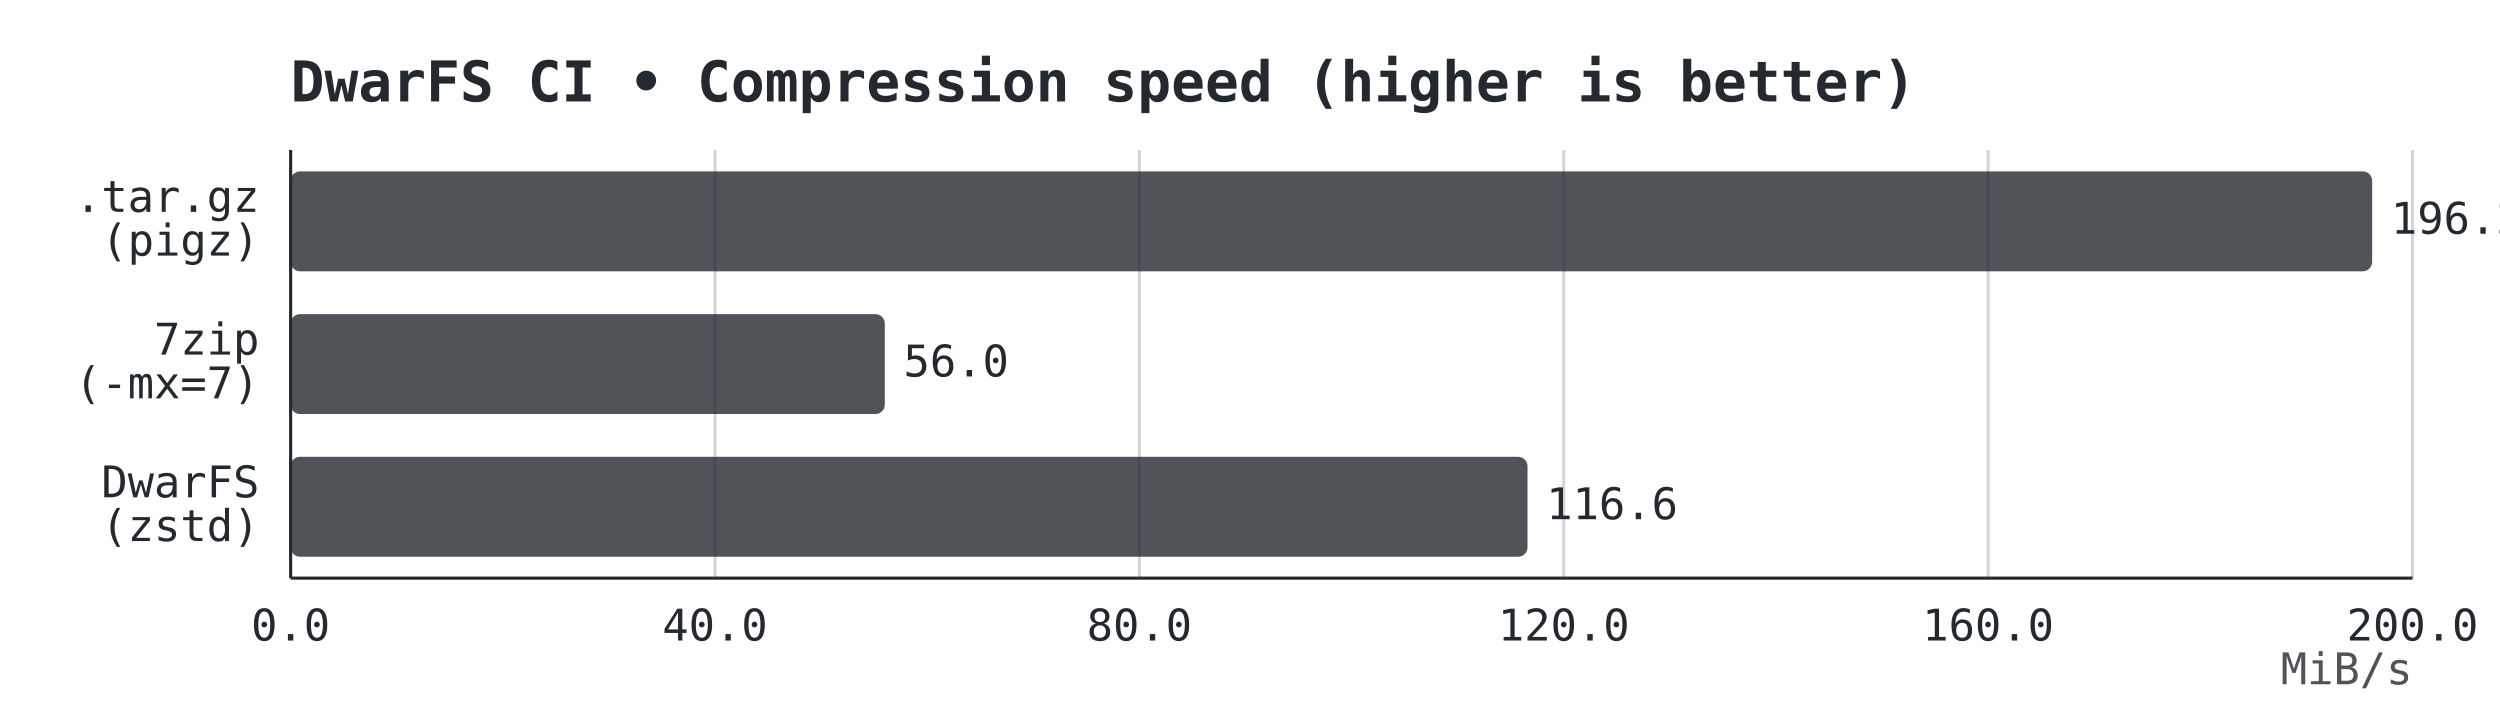
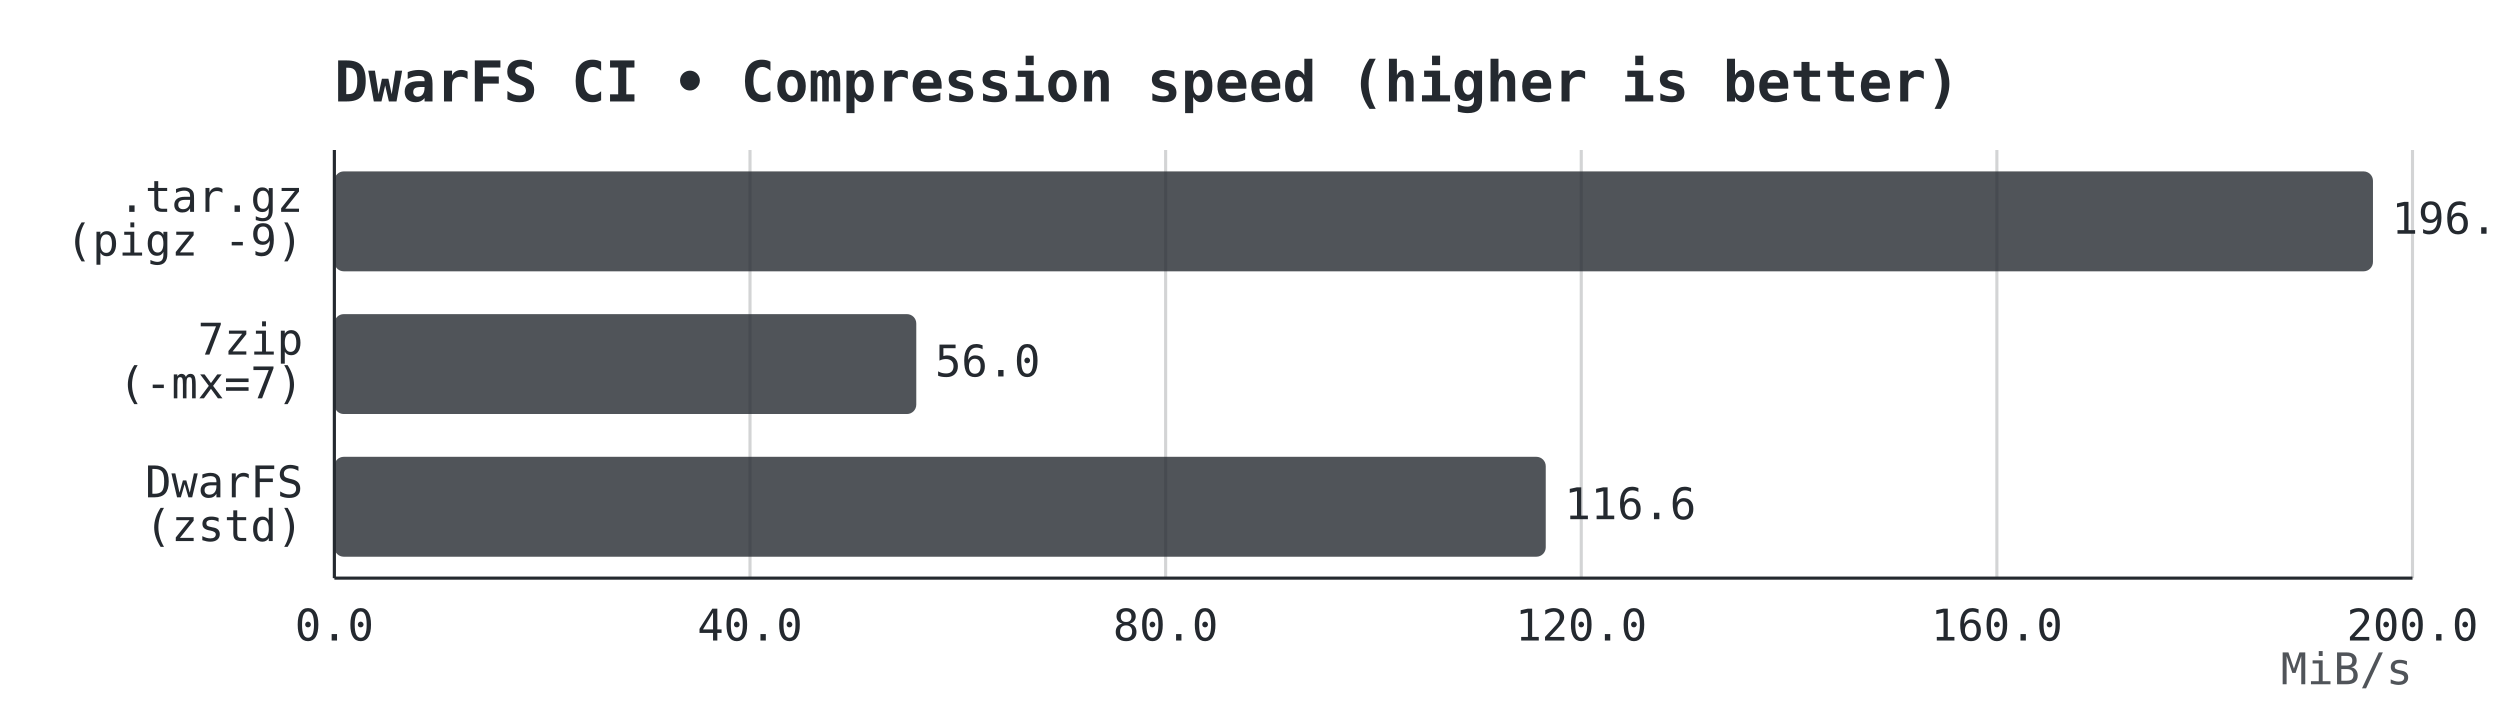
<svg xmlns="http://www.w3.org/2000/svg" width="800" height="229" viewBox="0 0 800 229" role="img" aria-label="DwarFS CI • Compression speed (higher is better)">
  <style>
    :root {
      color: var(--fgColor-default, #24292f);
      font-family: ui-monospace, SFMono-Regular, Menlo, Consolas, monospace;
    }
    @media (prefers-color-scheme: dark) {
      :root { color: var(--fgColor-default, #c9d1d9); }
    }
    .t { fill: currentColor; font-size: 14px; dominant-baseline: middle; }
    .title { font-weight: 600; font-size: 18px; dominant-baseline: hanging; }
    .axis { stroke: currentColor; stroke-width: 1; }
    .grid { stroke: currentColor; stroke-width: 1; opacity: .2; }
    .bar { fill: currentColor; opacity: .8; }
    .unit { opacity: .8; font-size: 14px; }
  </style>
  <rect x="0" y="0" width="800" height="229" fill="none" />
-   <text x="93" y="20" class="t title">DwarFS CI • Compression speed (higher is better)</text>
-   <line x1="93" y1="185" x2="772" y2="185" class="axis" />
-   <line x1="93" y1="48" x2="93" y2="185" class="axis" />
-   <line x1="93.00" y1="48" x2="93.00" y2="185" class="grid" />
-   <text x="93.00" y="201" class="t" text-anchor="middle">0.0</text>
-   <line x1="228.80" y1="48" x2="228.80" y2="185" class="grid" />
-   <text x="228.80" y="201" class="t" text-anchor="middle">40.0</text>
-   <line x1="364.60" y1="48" x2="364.60" y2="185" class="grid" />
-   <text x="364.60" y="201" class="t" text-anchor="middle">80.0</text>
-   <line x1="500.40" y1="48" x2="500.40" y2="185" class="grid" />
-   <text x="500.40" y="201" class="t" text-anchor="middle">120.0</text>
-   <line x1="636.20" y1="48" x2="636.20" y2="185" class="grid" />
-   <text x="636.20" y="201" class="t" text-anchor="middle">160.0</text>
+   <text x="107" y="20" class="t title">DwarFS CI • Compression speed (higher is better)</text>
+   <line x1="107" y1="185" x2="772" y2="185" class="axis" />
+   <line x1="107" y1="48" x2="107" y2="185" class="axis" />
+   <line x1="107.00" y1="48" x2="107.00" y2="185" class="grid" />
+   <text x="107.00" y="201" class="t" text-anchor="middle">0.0</text>
+   <line x1="240.00" y1="48" x2="240.00" y2="185" class="grid" />
+   <text x="240.00" y="201" class="t" text-anchor="middle">40.0</text>
+   <line x1="373.00" y1="48" x2="373.00" y2="185" class="grid" />
+   <text x="373.00" y="201" class="t" text-anchor="middle">80.0</text>
+   <line x1="506.00" y1="48" x2="506.00" y2="185" class="grid" />
+   <text x="506.00" y="201" class="t" text-anchor="middle">120.0</text>
+   <line x1="639.00" y1="48" x2="639.00" y2="185" class="grid" />
+   <text x="639.00" y="201" class="t" text-anchor="middle">160.0</text>
  <line x1="772.00" y1="48" x2="772.00" y2="185" class="grid" />
  <text x="772.00" y="201" class="t" text-anchor="middle">200.0</text>
  <text x="772" y="215" class="t unit" text-anchor="end">MiB/s</text>
-   <rect class="bar" x="93.00" y="54.85" width="666.09" height="31.97" rx="3" ry="3" />
-   <text x="83.00" y="63.83" class="t" text-anchor="end">.tar.gz</text>
-   <text x="83.00" y="77.83" class="t" text-anchor="end">(pigz)</text>
-   <text x="765.09" y="70.83" class="t">196.2</text>
-   <rect class="bar" x="93.00" y="100.52" width="190.13" height="31.97" rx="3" ry="3" />
-   <text x="83.00" y="109.50" class="t" text-anchor="end">7zip</text>
-   <text x="83.00" y="123.50" class="t" text-anchor="end">(-mx=7)</text>
-   <text x="289.13" y="116.50" class="t">56.0</text>
-   <rect class="bar" x="93.00" y="146.18" width="395.80" height="31.97" rx="3" ry="3" />
-   <text x="83.00" y="155.17" class="t" text-anchor="end">DwarFS</text>
-   <text x="83.00" y="169.17" class="t" text-anchor="end">(zstd)</text>
-   <text x="494.80" y="162.17" class="t">116.6</text>
+   <rect class="bar" x="107.00" y="54.85" width="652.35" height="31.97" rx="3" ry="3" />
+   <text x="97.00" y="63.83" class="t" text-anchor="end">.tar.gz</text>
+   <text x="97.00" y="77.83" class="t" text-anchor="end">(pigz -9)</text>
+   <text x="765.35" y="70.83" class="t">196.2</text>
+   <rect class="bar" x="107.00" y="100.52" width="186.21" height="31.97" rx="3" ry="3" />
+   <text x="97.00" y="109.50" class="t" text-anchor="end">7zip</text>
+   <text x="97.00" y="123.50" class="t" text-anchor="end">(-mx=7)</text>
+   <text x="299.21" y="116.50" class="t">56.0</text>
+   <rect class="bar" x="107.00" y="146.18" width="387.64" height="31.97" rx="3" ry="3" />
+   <text x="97.00" y="155.17" class="t" text-anchor="end">DwarFS</text>
+   <text x="97.00" y="169.17" class="t" text-anchor="end">(zstd)</text>
+   <text x="500.64" y="162.17" class="t">116.6</text>
</svg>
